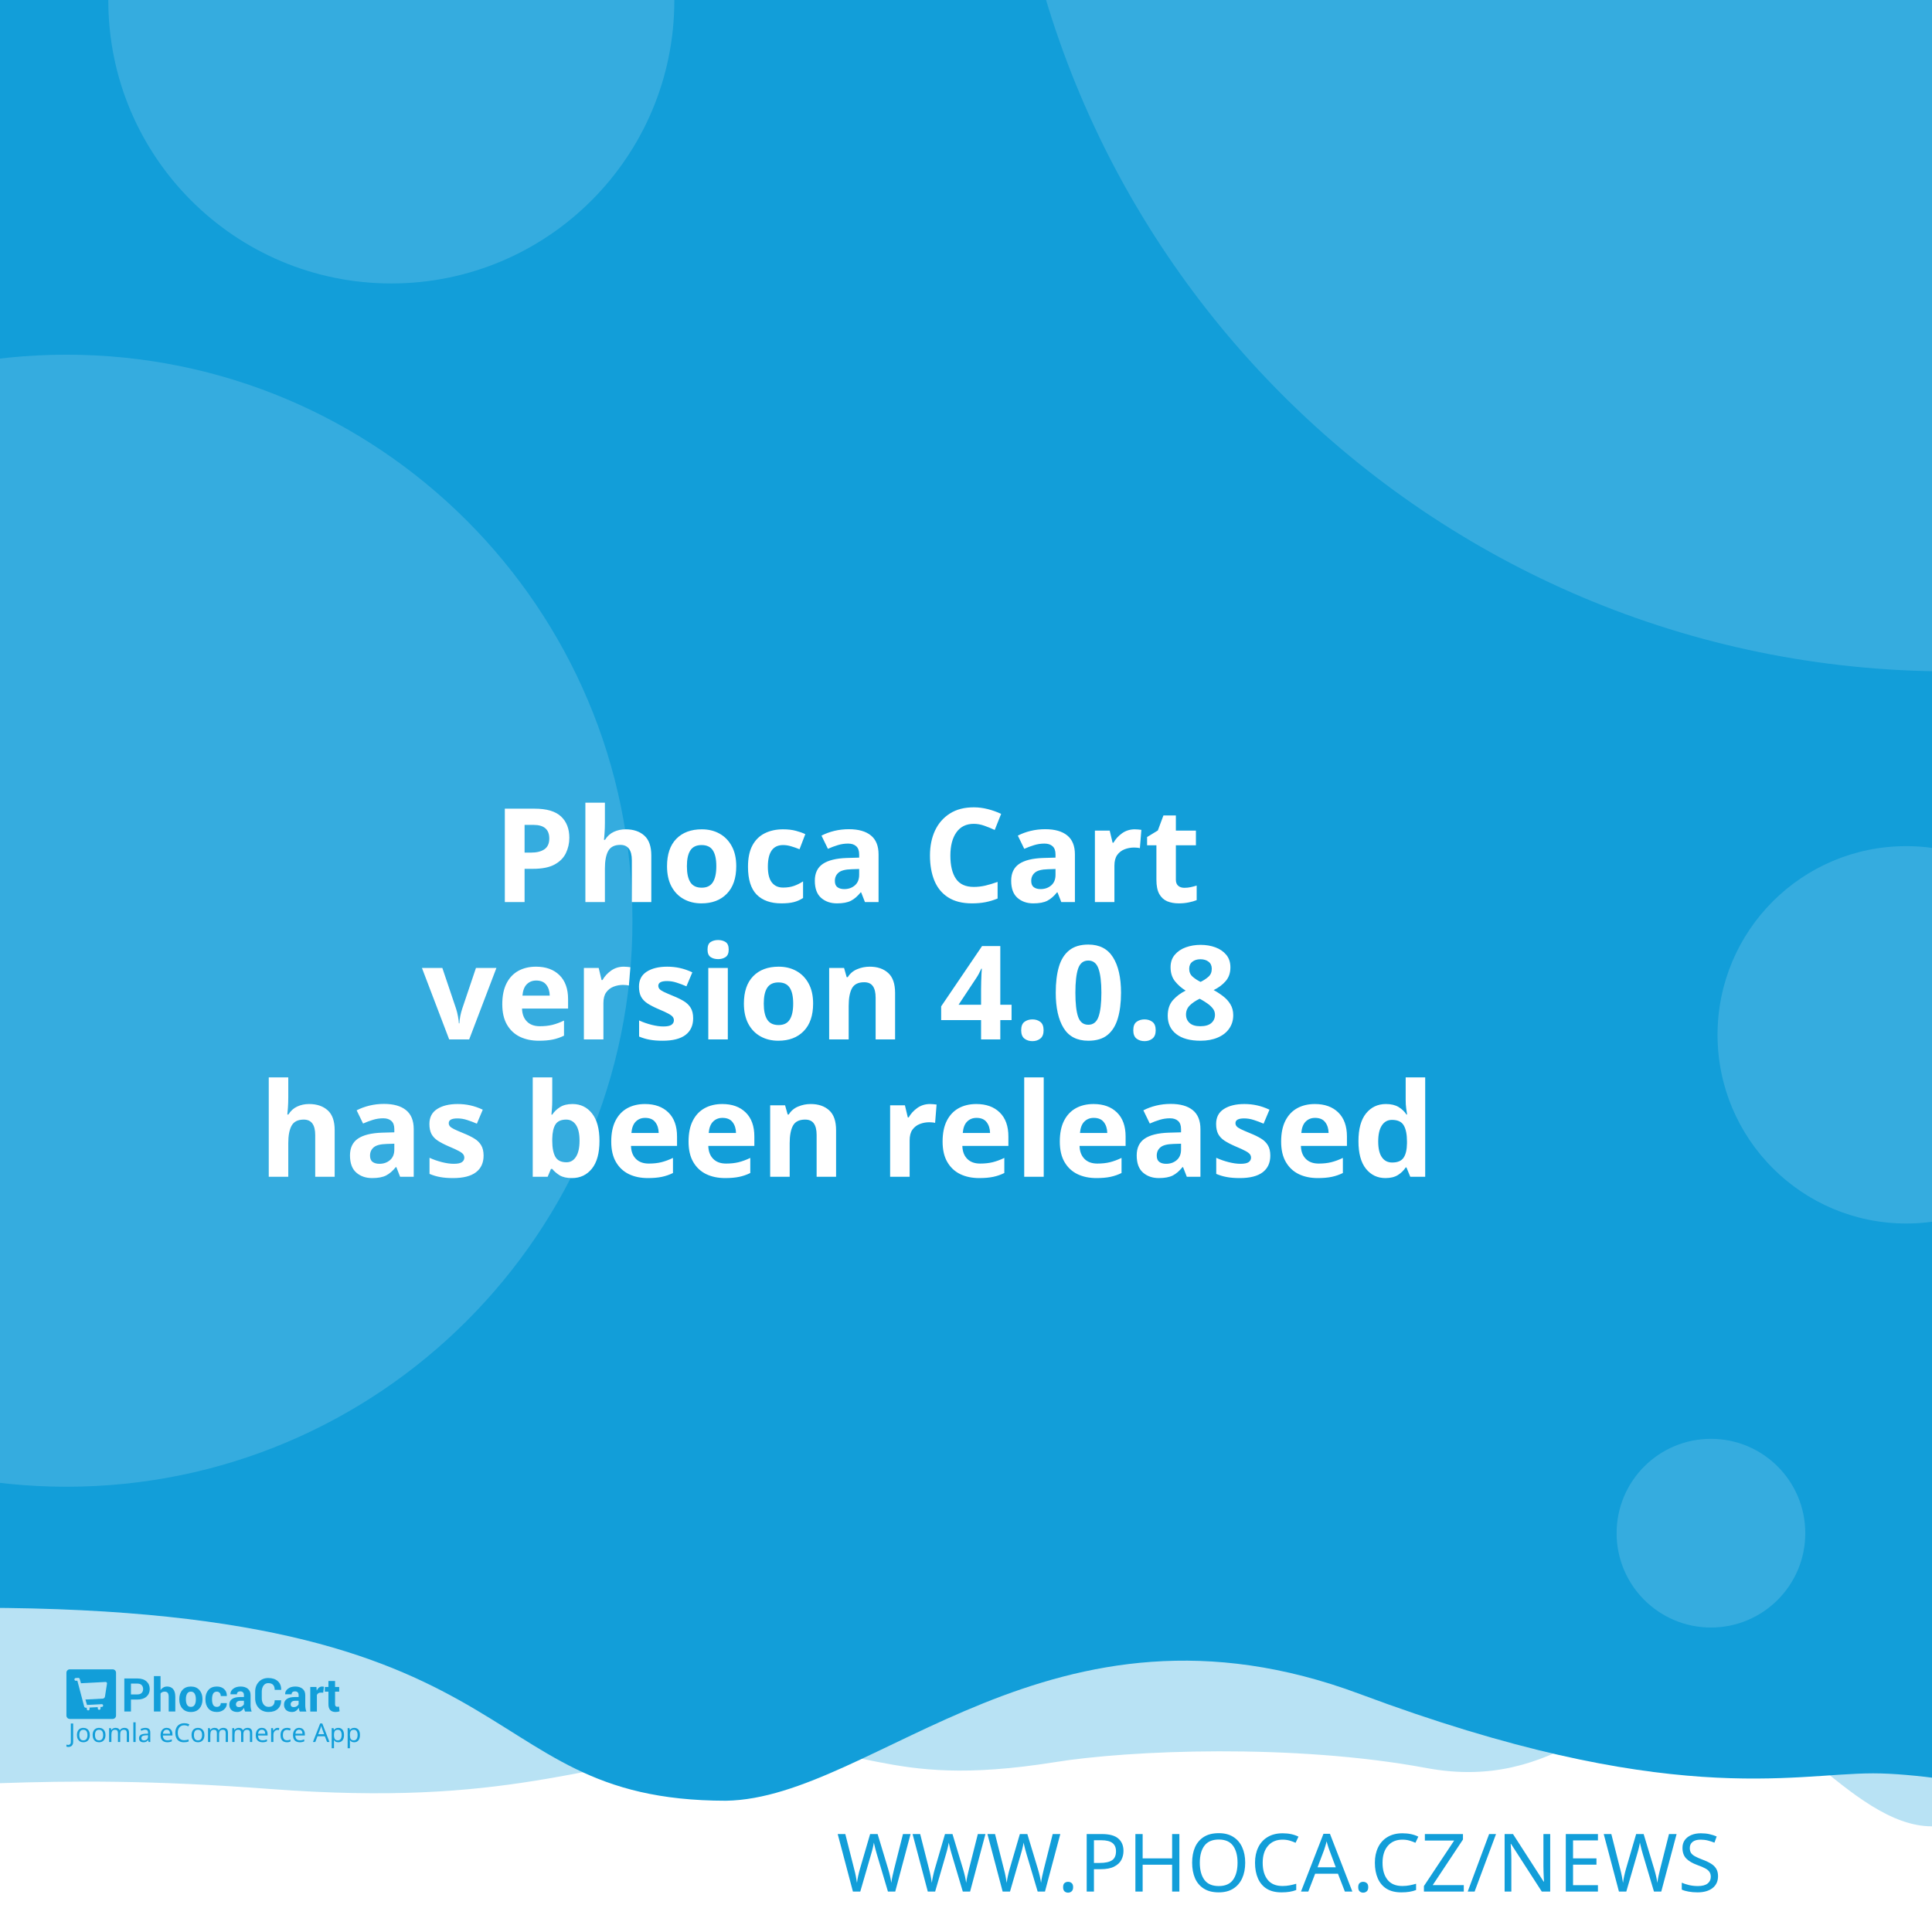
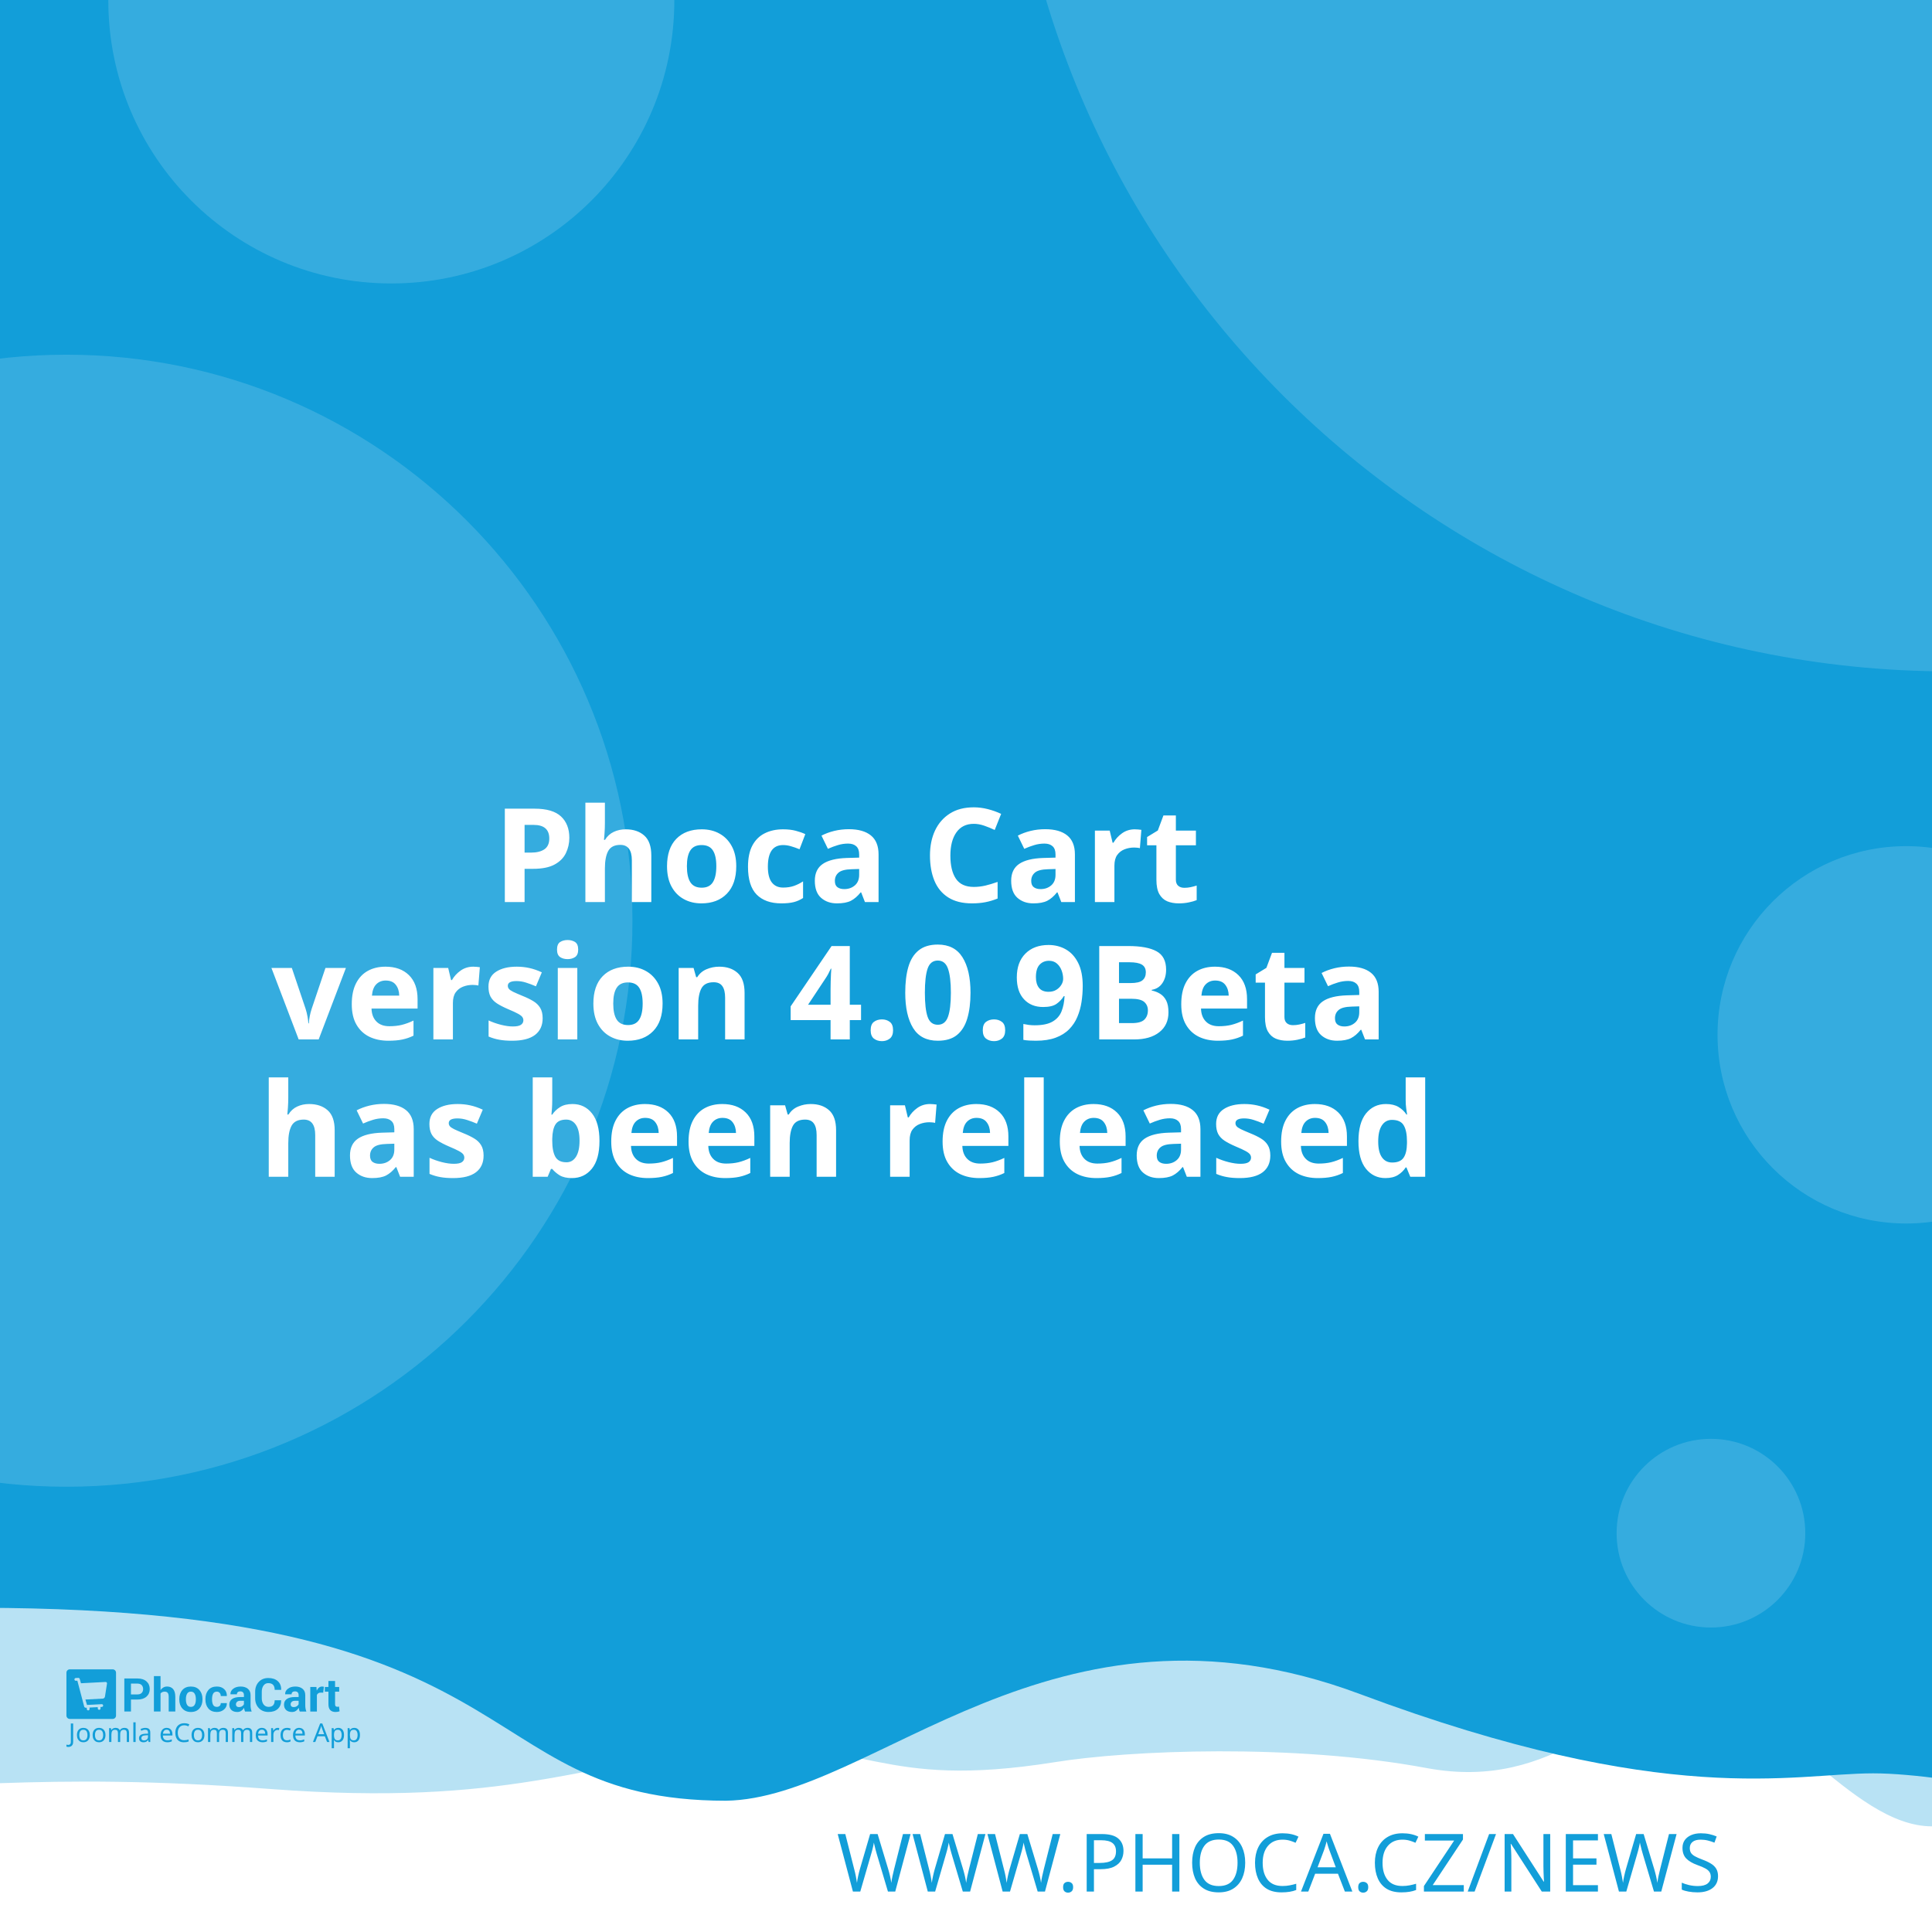
<svg xmlns="http://www.w3.org/2000/svg" width="512" height="512" viewBox="0 0 512 512" version="1.1" id="svg5">
  <defs id="defs2" />
  <g id="layer1">
    <path d="m -288.549,96.962 a 6.384,6.384 0 0 0 -6.384,6.384 v 81.087 a 6.384,6.384 0 0 0 6.384,6.384 h 81.083 a 6.384,6.384 0 0 0 6.384,-6.384 v -81.087 a 6.384,6.384 0 0 0 -6.384,-6.384 z m 16.084,16.188 c 0.591,-0.033 1.134,0.125 1.642,0.482 0.508,0.359 0.842,0.809 1.006,1.355 l 2.415,8.308 46.517,-2.44 c 0.829,-0.043 1.521,0.245 2.074,0.86 0.55,0.606 0.769,1.334 0.636,2.174 l -3.898,24.937 c -0.138,0.736 -0.57,1.497 -1.288,2.273 -0.719,0.787 -1.656,1.211 -2.797,1.272 l -32.861,1.721 3.038,10.253 27.775,-1.455 c 0.726,-0.04 1.351,0.178 1.887,0.648 0.523,0.483 0.803,1.086 0.844,1.812 0.038,0.726 -0.178,1.352 -0.648,1.887 -0.483,0.525 -1.086,0.806 -1.812,0.844 l -2.597,0.137 0.137,2.593 c 0.038,0.729 -0.178,1.356 -0.661,1.879 -0.472,0.535 -1.071,0.819 -1.8,0.856 -0.726,0.038 -1.353,-0.178 -1.879,-0.661 -0.535,-0.472 -0.814,-1.073 -0.852,-1.8 l -0.137,-2.593 -15.573,0.81 0.133,2.597 c 0.038,0.729 -0.176,1.356 -0.648,1.879 -0.483,0.535 -1.086,0.818 -1.812,0.856 -0.726,0.04 -1.352,-0.178 -1.887,-0.661 -0.525,-0.472 -0.806,-1.073 -0.844,-1.8 l -0.137,-2.597 -1.608,0.083 c -0.623,0.033 -1.193,-0.112 -1.721,-0.428 -0.515,-0.317 -0.883,-0.632 -1.11,-0.931 l -0.287,-0.507 -13.05,-49.343 -2.805,0.146 c -0.696,0.038 -1.312,-0.181 -1.858,-0.661 -0.545,-0.472 -0.835,-1.069 -0.873,-1.795 -0.038,-0.729 0.186,-1.353 0.682,-1.879 0.493,-0.535 1.083,-0.818 1.779,-0.856 z" style="fill:#ffffff;stroke-width:1;paint-order:stroke fill markers" id="path400" />
    <rect style="opacity:1;fill:#ffffff;stroke-width:5;stroke-linejoin:round;paint-order:stroke fill markers" id="rect723" width="512" height="512" x="0" y="0" />
    <path id="rect4460" style="opacity:0.3;fill:#129ed9;fill-opacity:1;stroke-width:5;stroke-linejoin:round;paint-order:stroke fill markers" d="M -256,4 H 768 v 480 c 0,0 -42.667,-10 -64,-10 -21.333,0 -42.408,10 -64,10 -21.592,0 -42.667,-10 -64,-10 -21.333,0 -42.408,10 -64,10 -21.592,0 -41.887,-34.701 -63.221,-34.701 -21.333,0 -35.645,25.795 -70.761,19.246 -35.116,-6.549 -78.862,-4.741 -98.515,-1.547 -47.289,7.533 -49.247,-6.724 -87.369,-3.311 -38.122,3.413 -56.921,15.193 -120.307,10.429 -63.387,-4.764 -84.091,0.698 -135.827,-0.116 -21.333,0 -42.408,10 -64,10 -21.592,0 -42.667,-10 -64,-10 -21.333,0 -64,10 -64,10 z" />
    <path id="rect4460-5" style="fill:#129ed9;fill-opacity:1;stroke-width:5;stroke-linejoin:round;paint-order:stroke fill markers" d="M -316,4.9999998e-7 H 708 V 480 c 0,0 -42.667,-10 -64,-10 -21.333,0 -42.408,10 -64,10 -21.592,0 -62.256,-10.048 -83.59,-10.048 -21.333,0 -54.449,9.448 -136.059,-21.03 -81.61,-30.478 -128.583,27.669 -167.971,28.291 -70.795,-0.042 -47.303,-54.288 -212.561,-50.983 C -185.439,429.534 -38.408,480 -60,480 c -21.592,0 -42.667,-10 -64,-10 -21.333,0 -42.408,10 -64,10 -21.592,0 -42.667,-10 -64,-10 -21.333,0 -64,10 -64,10 z" />
    <text xml:space="preserve" style="font-style:normal;font-weight:normal;font-size:21.333px;line-height:1.25;font-family:sans-serif;fill:#129ed9;fill-opacity:1;stroke:none" x="484.042" y="501.277" id="text2910-3-7">
      <tspan id="tspan2908-6-5" x="484.042" y="501.277" style="font-style:normal;font-variant:normal;font-weight:300;font-stretch:normal;font-size:21.333px;font-family:Montserrat;-inkscape-font-specification:'Montserrat Light';text-align:end;text-anchor:end;fill:#129ed9;fill-opacity:1">WWW.PHOCA.CZ/NEWS</tspan>
    </text>
    <text xml:space="preserve" style="font-style:normal;font-variant:normal;font-weight:600;font-stretch:normal;font-size:34.667px;line-height:1.05;font-family:Rubik;-inkscape-font-specification:'Rubik Semi-Bold';fill:#ffffff;fill-opacity:1;stroke:none" x="256" y="165" id="text11252">
      <tspan x="256" y="165" id="tspan403" style="text-align:center;text-anchor:middle" />
      <tspan x="256" y="202.659" style="font-size:34.667px;text-align:center;text-anchor:middle" id="tspan442" />
      <tspan x="256" y="239.059" style="font-size:34.667px;text-align:center;text-anchor:middle" id="tspan444">Phoca Cart</tspan>
-       <tspan x="256" y="275.459" id="tspan1992" style="font-size:34.667px;text-align:center;text-anchor:middle">version 4.0.8
+       <tspan x="256" y="275.459" id="tspan1992" style="font-size:34.667px;text-align:center;text-anchor:middle">version 4.0.9Beta
</tspan>
      <tspan x="256" y="311.859" id="tspan2906" style="font-size:34.667px;text-align:center;text-anchor:middle">has been released</tspan>
      <tspan x="256" y="348.259" id="tspan1994" style="font-size:34.667px" />
    </text>
    <circle style="opacity:0.15;fill:#ffffff;fill-opacity:1;stroke-width:5;stroke-linejoin:round;paint-order:stroke fill markers" id="path8376" cx="516.67" cy="-72.081" r="250" />
    <circle style="opacity:0.15;fill:#ffffff;fill-opacity:1;stroke-width:5;stroke-linejoin:round;paint-order:stroke fill markers" id="path8376-9" cx="17.604" cy="244" r="150" />
    <circle style="opacity:0.15;fill:#ffffff;fill-opacity:1;stroke-width:5;stroke-linejoin:round;paint-order:stroke fill markers" id="path8376-6" cx="103.704" cy="0.117" r="75" />
    <circle style="opacity:0.15;fill:#ffffff;fill-opacity:1;stroke-width:5;stroke-linejoin:round;paint-order:stroke fill markers" id="path8376-6-2" cx="505.168" cy="274.238" r="50" />
    <g id="g8950" transform="matrix(0.298069,0,0,0.298069,107.3348,335.2596)" style="fill:#129ed9;fill-opacity:1;stroke-width:3.355">
      <g id="g895" transform="translate(-301.0409,359.4151)" style="fill:#129ed9;fill-opacity:1;stroke-width:3.355">
        <g transform="matrix(1.3333,0,0,-1.3333,-75.59,850.15)" fill="#ffffff" image-rendering="optimizeQuality" id="g280" style="clip-rule:evenodd;fill:#129ed9;fill-opacity:1;stroke-width:8.934;shape-rendering:geometricPrecision">
          <path d="m 99.728,617.49 v -7.994 h -4.423 v 22.031 h 8.784 c 2.532,0 4.527,-0.646 5.979,-1.937 1.452,-1.291 2.181,-2.99 2.181,-5.097 0,-2.107 -0.729,-3.801 -2.181,-5.082 -1.452,-1.281 -3.446,-1.921 -5.979,-1.921 z m 0,3.408 h 4.361 c 1.23,0 2.165,0.336 2.801,1.002 0.635,0.671 0.951,1.523 0.951,2.561 0,1.059 -0.315,1.932 -0.946,2.623 -0.63,0.687 -1.566,1.033 -2.806,1.033 H 99.728 Z" id="path262" style="fill:#129ed9;fill-opacity:1;stroke-width:3.355" />
          <path d="m 119.45,623.79 c 0.517,0.749 1.147,1.327 1.891,1.746 0.749,0.418 1.576,0.63 2.485,0.63 1.705,0 3.043,-0.568 4.02,-1.704 0.971,-1.131 1.457,-2.887 1.457,-5.252 v -9.714 h -4.418 v 9.76 c 0,1.276 -0.227,2.174 -0.677,2.706 -0.445,0.532 -1.116,0.795 -2.005,0.795 -0.605,0 -1.137,-0.108 -1.602,-0.325 -0.465,-0.217 -0.847,-0.522 -1.152,-0.919 v -12.017 h -4.418 v 23.611 h 4.418 z" id="path264" style="fill:#129ed9;fill-opacity:1;stroke-width:3.355" />
          <path d="m 131.96,617.83 c 0,2.438 0.682,4.436 2.046,5.996 1.359,1.554 3.25,2.334 5.663,2.334 2.418,0 4.315,-0.774 5.689,-2.329 1.375,-1.549 2.062,-3.553 2.062,-6.001 v -0.32 c 0,-2.458 -0.687,-4.462 -2.051,-6.011 -1.369,-1.544 -3.261,-2.319 -5.674,-2.319 -2.418,0 -4.315,0.775 -5.684,2.319 -1.364,1.549 -2.051,3.553 -2.051,6.011 z m 4.408,-0.31 c 0,-1.487 0.264,-2.68 0.785,-3.584 0.527,-0.899 1.375,-1.348 2.542,-1.348 1.142,0 1.979,0.454 2.506,1.358 0.532,0.904 0.796,2.097 0.796,3.574 v 0.315 c 0,1.446 -0.269,2.629 -0.801,3.542 -0.537,0.914 -1.38,1.374 -2.527,1.374 -1.142,0 -1.979,-0.46 -2.506,-1.379 -0.532,-0.919 -0.796,-2.102 -0.796,-3.537 z" id="path266" style="fill:#129ed9;fill-opacity:1;stroke-width:3.355" />
          <path d="m 157.01,612.59 c 0.79,0 1.421,0.227 1.891,0.682 0.475,0.454 0.713,1.064 0.713,1.828 h 4.015 l 0.041,-0.093 c 0.041,-1.653 -0.579,-3.037 -1.871,-4.152 -1.287,-1.116 -2.883,-1.673 -4.79,-1.673 -2.439,0 -4.325,0.769 -5.648,2.314 -1.318,1.544 -1.979,3.522 -1.979,5.944 v 0.449 c 0,2.412 0.656,4.395 1.974,5.944 1.317,1.554 3.198,2.329 5.638,2.329 2.02,0 3.648,-0.573 4.883,-1.725 1.235,-1.151 1.835,-2.664 1.793,-4.539 l -0.031,-0.088 h -4.026 c 0,0.842 -0.233,1.544 -0.698,2.107 -0.46,0.558 -1.101,0.837 -1.922,0.837 -1.168,0 -1.995,-0.454 -2.475,-1.358 -0.476,-0.904 -0.718,-2.071 -0.718,-3.496 v -0.454 c 0,-1.456 0.243,-2.628 0.718,-3.522 0.48,-0.888 1.312,-1.332 2.491,-1.332" id="path268" style="fill:#129ed9;fill-opacity:1;stroke-width:3.355" />
          <path d="m 175.8,609.49 c -0.165,0.372 -0.305,0.764 -0.419,1.183 -0.119,0.413 -0.202,0.837 -0.248,1.27 -0.455,-0.8 -1.054,-1.456 -1.798,-1.978 -0.739,-0.521 -1.628,-0.785 -2.656,-0.785 -1.715,0 -3.038,0.439 -3.963,1.322 -0.93,0.883 -1.395,2.086 -1.395,3.604 0,1.606 0.62,2.845 1.855,3.729 1.235,0.883 3.038,1.322 5.41,1.322 h 2.47 v 1.301 c 0,0.785 -0.207,1.394 -0.62,1.828 -0.413,0.434 -1.023,0.651 -1.834,0.651 -0.713,0 -1.266,-0.175 -1.653,-0.522 -0.393,-0.346 -0.584,-0.826 -0.584,-1.446 l -4.268,0.016 -0.016,0.093 c -0.072,1.379 0.527,2.572 1.798,3.579 1.271,1.002 2.946,1.503 5.013,1.503 1.958,0 3.545,-0.496 4.769,-1.492 1.22,-0.992 1.829,-2.406 1.829,-4.24 v -6.76 c 0,-0.769 0.062,-1.492 0.176,-2.164 0.119,-0.676 0.299,-1.348 0.553,-2.014 z m -4.046,2.943 c 0.78,0 1.468,0.191 2.077,0.574 0.605,0.382 1.013,0.826 1.225,1.332 v 2.308 h -2.47 c -0.935,0 -1.648,-0.232 -2.134,-0.702 -0.481,-0.47 -0.724,-1.033 -0.724,-1.699 0,-0.542 0.181,-0.981 0.542,-1.312 0.367,-0.336 0.858,-0.501 1.483,-0.501" id="path270" style="fill:#129ed9;fill-opacity:1;stroke-width:3.355" />
          <path d="m 199.84,617.01 0.031,-0.088 c 0.041,-2.37 -0.682,-4.25 -2.17,-5.645 -1.488,-1.394 -3.555,-2.091 -6.201,-2.091 -2.656,0 -4.811,0.852 -6.464,2.556 -1.653,1.704 -2.486,3.894 -2.486,6.579 v 4.369 c 0,2.67 0.812,4.86 2.424,6.574 1.617,1.715 3.715,2.572 6.299,2.572 2.723,0 4.852,-0.697 6.386,-2.097 1.535,-1.399 2.284,-3.305 2.243,-5.717 l -0.031,-0.088 h -4.299 c 0,1.451 -0.346,2.561 -1.044,3.336 -0.698,0.769 -1.783,1.157 -3.255,1.157 -1.323,0 -2.372,-0.537 -3.147,-1.606 -0.78,-1.074 -1.168,-2.438 -1.168,-4.1 v -4.39 c 0,-1.683 0.408,-3.057 1.225,-4.131 0.822,-1.069 1.922,-1.606 3.317,-1.606 1.38,0 2.403,0.372 3.064,1.11 0.661,0.744 0.992,1.844 0.992,3.305 z" id="path272" style="fill:#129ed9;fill-opacity:1;stroke-width:3.355" />
          <path d="m 212.27,609.49 c -0.165,0.372 -0.305,0.764 -0.419,1.183 -0.119,0.413 -0.202,0.837 -0.248,1.27 -0.455,-0.8 -1.054,-1.456 -1.798,-1.978 -0.739,-0.521 -1.628,-0.785 -2.656,-0.785 -1.716,0 -3.038,0.439 -3.963,1.322 -0.93,0.883 -1.395,2.086 -1.395,3.604 0,1.606 0.62,2.845 1.855,3.729 1.235,0.883 3.039,1.322 5.41,1.322 h 2.47 v 1.301 c 0,0.785 -0.207,1.394 -0.62,1.828 -0.413,0.434 -1.023,0.651 -1.834,0.651 -0.713,0 -1.266,-0.175 -1.654,-0.522 -0.393,-0.346 -0.584,-0.826 -0.584,-1.446 l -4.268,0.016 -0.016,0.093 c -0.072,1.379 0.527,2.572 1.798,3.579 1.271,1.002 2.945,1.503 5.013,1.503 1.958,0 3.545,-0.496 4.769,-1.492 1.22,-0.992 1.829,-2.406 1.829,-4.24 v -6.76 c 0,-0.769 0.062,-1.492 0.176,-2.164 0.119,-0.676 0.3,-1.348 0.553,-2.014 z m -4.046,2.943 c 0.78,0 1.468,0.191 2.077,0.574 0.605,0.382 1.013,0.826 1.224,1.332 v 2.308 h -2.47 c -0.935,0 -1.649,-0.232 -2.134,-0.702 -0.481,-0.47 -0.723,-1.033 -0.723,-1.699 0,-0.542 0.181,-0.981 0.542,-1.312 0.367,-0.336 0.858,-0.501 1.483,-0.501" id="path274" style="fill:#129ed9;fill-opacity:1;stroke-width:3.355" />
          <path d="m 227.92,622.06 -1.617,0.046 c -0.656,0 -1.199,-0.134 -1.623,-0.408 -0.423,-0.274 -0.744,-0.656 -0.966,-1.152 v -11.052 h -4.408 v 16.36 h 4.103 l 0.196,-2.422 c 0.382,0.857 0.883,1.528 1.494,2.009 0.61,0.48 1.312,0.723 2.108,0.723 0.223,0 0.429,-0.015 0.615,-0.052 0.186,-0.036 0.377,-0.077 0.568,-0.129 z" id="path276" style="fill:#129ed9;fill-opacity:1;stroke-width:3.355" />
          <path d="m 235.83,629.86 v -4.007 h 2.754 v -3.099 H 235.83 v -8.33 c 0,-0.635 0.129,-1.09 0.393,-1.363 0.263,-0.274 0.615,-0.408 1.059,-0.408 0.232,0 0.434,0.01 0.599,0.036 0.166,0.026 0.362,0.072 0.579,0.129 l 0.383,-3.181 c -0.445,-0.155 -0.878,-0.268 -1.302,-0.341 -0.424,-0.078 -0.884,-0.114 -1.38,-0.114 -1.524,0 -2.697,0.418 -3.519,1.255 -0.822,0.837 -1.235,2.159 -1.235,3.977 v 8.34 h -2.392 v 3.099 h 2.392 v 4.007 z" id="path278" style="fill:#129ed9;fill-opacity:1;stroke-width:3.355" />
        </g>
        <g fill="#ffffff" fill-rule="evenodd" image-rendering="optimizeQuality" stroke-width="1.934" aria-label="Joomla eCommerce App" id="g318" style="clip-rule:evenodd;fill:#129ed9;fill-opacity:1;shape-rendering:geometricPrecision">
          <path d="M 1.704,69 Q 1.151,69 0.736,68.908 0.321,68.839 -0.002,68.7 v -1.752 q 0.369,0.092 0.784,0.161 0.415,0.069 0.876,0.069 0.576,0 1.083,-0.231 0.53,-0.231 0.853,-0.807 0.323,-0.576 0.323,-1.614 v -16.368 h 2.075 v 16.206 q 0,2.374 -1.176,3.504 -1.176,1.13 -3.112,1.13 z" id="path282" style="fill:#129ed9;fill-opacity:1;stroke-width:1.934" />
          <path d="m 20.792,58.419 q 0,3.066 -1.568,4.749 -1.545,1.683 -4.196,1.683 -1.637,0 -2.928,-0.738 -1.268,-0.761 -2.006,-2.19 -0.738,-1.452 -0.738,-3.504 0,-3.066 1.545,-4.726 1.545,-1.66 4.196,-1.66 1.683,0 2.951,0.761 1.291,0.738 2.006,2.167 0.738,1.406 0.738,3.458 z m -9.336,0 q 0,2.19 0.853,3.481 0.876,1.268 2.766,1.268 1.867,0 2.743,-1.268 0.876,-1.291 0.876,-3.481 0,-2.19 -0.876,-3.435 -0.876,-1.245 -2.766,-1.245 -1.89,0 -2.743,1.245 -0.853,1.245 -0.853,3.435 z" id="path284" style="fill:#129ed9;fill-opacity:1;stroke-width:1.934" />
          <path d="m 34.739,58.419 q 0,3.066 -1.568,4.749 -1.545,1.683 -4.196,1.683 -1.637,0 -2.928,-0.738 -1.268,-0.761 -2.006,-2.19 -0.738,-1.452 -0.738,-3.504 0,-3.066 1.545,-4.726 1.545,-1.66 4.196,-1.66 1.683,0 2.951,0.761 1.291,0.738 2.006,2.167 0.738,1.406 0.738,3.458 z m -9.336,0 q 0,2.19 0.853,3.481 0.876,1.268 2.766,1.268 1.867,0 2.743,-1.268 0.876,-1.291 0.876,-3.481 0,-2.19 -0.876,-3.435 -0.876,-1.245 -2.766,-1.245 -1.89,0 -2.743,1.245 -0.853,1.245 -0.853,3.435 z" id="path286" style="fill:#129ed9;fill-opacity:1;stroke-width:1.934" />
          <path d="m 51.499,52.033 q 2.098,0 3.135,1.083 1.037,1.06 1.037,3.458 V 64.62 H 53.666 v -7.953 q 0,-2.928 -2.513,-2.928 -1.798,0 -2.582,1.037 -0.761,1.037 -0.761,3.02 V 64.62 h -2.006 v -7.953 q 0,-2.928 -2.536,-2.928 -1.867,0 -2.582,1.153 -0.715,1.153 -0.715,3.32 v 6.409 h -2.029 v -12.356 h 1.637 l 0.3,1.683 h 0.115 q 0.576,-0.968 1.545,-1.429 0.991,-0.484 2.098,-0.484 2.905,0 3.781,2.075 h 0.115 q 0.622,-1.06 1.683,-1.568 1.083,-0.507 2.282,-0.507 z" id="path288" style="fill:#129ed9;fill-opacity:1;stroke-width:1.934" />
          <path d="M 61.527,64.62 H 59.498 V 47.1 h 2.029 z" id="path290" style="fill:#129ed9;fill-opacity:1;stroke-width:1.934" />
          <path d="m 70.126,52.056 q 2.259,0 3.343,0.991 1.083,0.991 1.083,3.158 v 8.414 h -1.475 l -0.392,-1.752 h -0.092 q -0.807,1.014 -1.706,1.498 -0.876,0.484 -2.444,0.484 -1.683,0 -2.789,-0.876 -1.107,-0.899 -1.107,-2.789 0,-1.844 1.452,-2.836 1.452,-1.014 4.472,-1.107 l 2.098,-0.069 v -0.738 q 0,-1.545 -0.669,-2.144 -0.669,-0.599 -1.89,-0.599 -0.968,0 -1.844,0.3 -0.876,0.277 -1.637,0.645 l -0.622,-1.522 q 0.807,-0.438 1.913,-0.738 1.107,-0.323 2.305,-0.323 z m 0.599,6.593 q -2.305,0.092 -3.204,0.738 -0.876,0.645 -0.876,1.821 0,1.037 0.622,1.522 0.645,0.484 1.637,0.484 1.568,0 2.605,-0.853 1.037,-0.876 1.037,-2.674 v -1.107 z" id="path292" style="fill:#129ed9;fill-opacity:1;stroke-width:1.934" />
          <path d="m 89.144,52.033 q 1.591,0 2.72,0.692 1.153,0.692 1.752,1.96 0.622,1.245 0.622,2.928 v 1.222 h -8.46 q 0.046,2.098 1.06,3.204 1.037,1.083 2.882,1.083 1.176,0 2.075,-0.207 0.922,-0.231 1.89,-0.645 v 1.775 q -0.945,0.415 -1.867,0.599 -0.922,0.207 -2.19,0.207 -1.752,0 -3.112,-0.715 -1.337,-0.715 -2.098,-2.121 -0.738,-1.429 -0.738,-3.481 0,-2.029 0.669,-3.481 0.692,-1.452 1.913,-2.236 1.245,-0.784 2.882,-0.784 z m -0.023,1.66 q -1.452,0 -2.305,0.945 -0.83,0.922 -0.991,2.582 h 6.293 q -0.023,-1.568 -0.738,-2.536 -0.715,-0.991 -2.259,-0.991 z" id="path294" style="fill:#129ed9;fill-opacity:1;stroke-width:1.934" />
          <path d="m 104.71,49.751 q -2.651,0 -4.173,1.775 -1.522,1.775 -1.522,4.864 0,3.066 1.406,4.864 1.429,1.775 4.265,1.775 1.083,0 2.052,-0.184 0.968,-0.184 1.89,-0.461 v 1.798 q -0.922,0.346 -1.913,0.507 -0.968,0.161 -2.328,0.161 -2.513,0 -4.196,-1.037 -1.683,-1.037 -2.536,-2.951 -0.83,-1.913 -0.83,-4.495 0,-2.49 0.899,-4.38 0.922,-1.913 2.697,-2.974 1.775,-1.083 4.311,-1.083 2.605,0 4.541,0.968 l -0.83,1.752 q -0.761,-0.346 -1.706,-0.622 -0.922,-0.277 -2.029,-0.277 z" id="path296" style="fill:#129ed9;fill-opacity:1;stroke-width:1.934" />
          <path d="m 122.69,58.419 q 0,3.066 -1.568,4.749 -1.545,1.683 -4.196,1.683 -1.637,0 -2.928,-0.738 -1.268,-0.761 -2.006,-2.19 -0.738,-1.452 -0.738,-3.504 0,-3.066 1.545,-4.726 1.545,-1.66 4.196,-1.66 1.683,0 2.951,0.761 1.291,0.738 2.006,2.167 0.738,1.406 0.738,3.458 z m -9.336,0 q 0,2.19 0.853,3.481 0.876,1.268 2.766,1.268 1.867,0 2.743,-1.268 0.876,-1.291 0.876,-3.481 0,-2.19 -0.876,-3.435 -0.876,-1.245 -2.766,-1.245 -1.89,0 -2.743,1.245 -0.853,1.245 -0.853,3.435 z" id="path298" style="fill:#129ed9;fill-opacity:1;stroke-width:1.934" />
          <path d="m 139.45,52.033 q 2.098,0 3.135,1.083 1.037,1.06 1.037,3.458 V 64.62 h -2.006 v -7.953 q 0,-2.928 -2.513,-2.928 -1.798,0 -2.582,1.037 -0.761,1.037 -0.761,3.02 V 64.62 h -2.006 v -7.953 q 0,-2.928 -2.536,-2.928 -1.867,0 -2.582,1.153 -0.715,1.153 -0.715,3.32 v 6.409 h -2.029 v -12.356 h 1.637 l 0.3,1.683 h 0.115 q 0.576,-0.968 1.545,-1.429 0.991,-0.484 2.098,-0.484 2.905,0 3.781,2.075 h 0.115 q 0.622,-1.06 1.683,-1.568 1.083,-0.507 2.282,-0.507 z" id="path300" style="fill:#129ed9;fill-opacity:1;stroke-width:1.934" />
          <path d="m 161,52.033 q 2.098,0 3.135,1.083 1.037,1.06 1.037,3.458 V 64.62 h -2.006 v -7.953 q 0,-2.928 -2.513,-2.928 -1.798,0 -2.582,1.037 -0.761,1.037 -0.761,3.02 V 64.62 h -2.006 v -7.953 q 0,-2.928 -2.536,-2.928 -1.867,0 -2.582,1.153 -0.715,1.153 -0.715,3.32 v 6.409 h -2.029 v -12.356 h 1.637 l 0.3,1.683 h 0.115 q 0.576,-0.968 1.545,-1.429 0.991,-0.484 2.098,-0.484 2.905,0 3.781,2.075 h 0.115 q 0.622,-1.06 1.683,-1.568 1.083,-0.507 2.282,-0.507 z" id="path302" style="fill:#129ed9;fill-opacity:1;stroke-width:1.934" />
          <path d="m 173.77,52.033 q 1.591,0 2.72,0.692 1.153,0.692 1.752,1.96 0.622,1.245 0.622,2.928 v 1.222 h -8.46 q 0.046,2.098 1.06,3.204 1.037,1.083 2.882,1.083 1.176,0 2.075,-0.207 0.922,-0.231 1.89,-0.645 v 1.775 q -0.945,0.415 -1.867,0.599 -0.922,0.207 -2.19,0.207 -1.752,0 -3.112,-0.715 -1.337,-0.715 -2.098,-2.121 -0.738,-1.429 -0.738,-3.481 0,-2.029 0.669,-3.481 0.692,-1.452 1.913,-2.236 1.245,-0.784 2.882,-0.784 z m -0.023,1.66 q -1.452,0 -2.305,0.945 -0.83,0.922 -0.991,2.582 h 6.293 q -0.023,-1.568 -0.738,-2.536 -0.715,-0.991 -2.259,-0.991 z" id="path304" style="fill:#129ed9;fill-opacity:1;stroke-width:1.934" />
          <path d="m 187.76,52.033 q 0.346,0 0.738,0.046 0.415,0.023 0.715,0.092 l -0.254,1.867 q -0.3,-0.069 -0.669,-0.115 -0.346,-0.046 -0.669,-0.046 -0.945,0 -1.775,0.53 -0.83,0.507 -1.337,1.452 -0.484,0.922 -0.484,2.167 v 6.593 h -2.029 v -12.356 h 1.66 l 0.231,2.259 h 0.092 q 0.599,-1.014 1.545,-1.752 0.945,-0.738 2.236,-0.738 z" id="path306" style="fill:#129ed9;fill-opacity:1;stroke-width:1.934" />
          <path d="m 196.02,64.851 q -1.637,0 -2.928,-0.669 -1.268,-0.669 -2.006,-2.075 -0.715,-1.406 -0.715,-3.596 0,-2.282 0.761,-3.712 0.761,-1.429 2.052,-2.098 1.314,-0.669 2.974,-0.669 0.945,0 1.821,0.207 0.876,0.184 1.429,0.461 l -0.622,1.683 q -0.553,-0.207 -1.291,-0.392 -0.738,-0.184 -1.383,-0.184 -3.642,0 -3.642,4.68 0,2.236 0.876,3.435 0.899,1.176 2.651,1.176 1.014,0 1.775,-0.207 0.784,-0.207 1.429,-0.507 v 1.798 q -0.622,0.323 -1.383,0.484 -0.738,0.184 -1.798,0.184 z" id="path308" style="fill:#129ed9;fill-opacity:1;stroke-width:1.934" />
          <path d="m 206.9,52.033 q 1.591,0 2.72,0.692 1.153,0.692 1.752,1.96 0.622,1.245 0.622,2.928 v 1.222 h -8.46 q 0.046,2.098 1.06,3.204 1.037,1.083 2.882,1.083 1.176,0 2.075,-0.207 0.922,-0.231 1.89,-0.645 v 1.775 q -0.945,0.415 -1.867,0.599 -0.922,0.207 -2.19,0.207 -1.752,0 -3.112,-0.715 -1.337,-0.715 -2.098,-2.121 -0.738,-1.429 -0.738,-3.481 0,-2.029 0.669,-3.481 0.692,-1.452 1.913,-2.236 1.245,-0.784 2.882,-0.784 z m -0.023,1.66 q -1.452,0 -2.305,0.945 -0.83,0.922 -0.991,2.582 h 6.293 q -0.023,-1.568 -0.738,-2.536 -0.715,-0.991 -2.259,-0.991 z" id="path310" style="fill:#129ed9;fill-opacity:1;stroke-width:1.934" />
          <path d="m 231.73,64.62 -1.983,-5.095 h -6.524 l -1.96,5.095 h -2.098 l 6.432,-16.529 h 1.867 l 6.409,16.529 z m -4.449,-11.918 q -0.069,-0.184 -0.231,-0.669 -0.161,-0.484 -0.323,-0.991 -0.138,-0.53 -0.231,-0.807 -0.161,0.715 -0.369,1.406 -0.207,0.669 -0.346,1.06 l -1.867,4.979 h 5.21 z" id="path312" style="fill:#129ed9;fill-opacity:1;stroke-width:1.934" />
          <path d="m 241.73,52.033 q 2.282,0 3.665,1.591 1.406,1.591 1.406,4.795 0,3.158 -1.406,4.795 -1.383,1.637 -3.688,1.637 -1.429,0 -2.374,-0.53 -0.922,-0.553 -1.452,-1.268 h -0.138 q 0.046,0.392 0.092,0.991 0.046,0.599 0.046,1.037 v 5.072 h -2.029 v -17.889 h 1.66 l 0.277,1.683 h 0.092 q 0.553,-0.807 1.452,-1.36 0.899,-0.553 2.397,-0.553 z m -0.369,1.706 q -1.89,0 -2.674,1.06 -0.761,1.06 -0.807,3.227 v 0.392 q 0,2.282 0.738,3.527 0.761,1.222 2.789,1.222 1.13,0 1.844,-0.622 0.738,-0.622 1.083,-1.683 0.369,-1.083 0.369,-2.467 0,-2.121 -0.83,-3.389 -0.807,-1.268 -2.513,-1.268 z" id="path314" style="fill:#129ed9;fill-opacity:1;stroke-width:1.934" />
          <path d="m 255.91,52.033 q 2.282,0 3.665,1.591 1.406,1.591 1.406,4.795 0,3.158 -1.406,4.795 -1.383,1.637 -3.688,1.637 -1.429,0 -2.374,-0.53 -0.922,-0.553 -1.452,-1.268 h -0.138 q 0.046,0.392 0.092,0.991 0.046,0.599 0.046,1.037 v 5.072 h -2.029 v -17.889 h 1.66 l 0.277,1.683 h 0.092 q 0.553,-0.807 1.452,-1.36 0.899,-0.553 2.397,-0.553 z m -0.369,1.706 q -1.89,0 -2.674,1.06 -0.761,1.06 -0.807,3.227 v 0.392 q 0,2.282 0.738,3.527 0.761,1.222 2.789,1.222 1.13,0 1.844,-0.622 0.738,-0.622 1.083,-1.683 0.369,-1.083 0.369,-2.467 0,-2.121 -0.83,-3.389 -0.807,-1.268 -2.513,-1.268 z" id="path316" style="fill:#129ed9;fill-opacity:1;stroke-width:1.934" />
        </g>
        <path d="M 3,0 A 3,3 0 0 0 0,3 v 38.107 a 3,3 0 0 0 3,3 h 38.105 a 3,3 0 0 0 3,-3 V 3 a 3,3 0 0 0 -3,-3 z m 7.559,7.607 c 0.278,-0.015 0.533,0.059 0.771,0.227 0.239,0.169 0.396,0.38 0.473,0.637 l 1.135,3.904 21.861,-1.147 c 0.39,-0.02 0.715,0.115 0.975,0.404 0.259,0.285 0.361,0.627 0.299,1.022 l -1.832,11.719 c -0.065,0.346 -0.268,0.703 -0.605,1.068 -0.338,0.37 -0.778,0.569 -1.315,0.598 l -15.443,0.809 1.428,4.818 13.053,-0.684 c 0.341,-0.019 0.635,0.084 0.887,0.305 0.246,0.227 0.378,0.51 0.396,0.852 0.018,0.341 -0.084,0.635 -0.305,0.887 -0.227,0.247 -0.51,0.379 -0.852,0.396 l -1.221,0.064 0.064,1.219 c 0.018,0.343 -0.084,0.637 -0.311,0.883 -0.222,0.252 -0.503,0.385 -0.846,0.402 -0.341,0.018 -0.636,-0.084 -0.883,-0.311 -0.252,-0.222 -0.383,-0.504 -0.4,-0.846 l -0.064,-1.219 -7.318,0.381 0.062,1.221 c 0.018,0.343 -0.083,0.637 -0.305,0.883 -0.227,0.252 -0.51,0.384 -0.852,0.402 -0.341,0.019 -0.635,-0.084 -0.887,-0.311 -0.247,-0.222 -0.379,-0.504 -0.396,-0.846 l -0.064,-1.221 -0.756,0.039 c -0.293,0.015 -0.561,-0.052 -0.809,-0.201 -0.242,-0.149 -0.415,-0.297 -0.521,-0.438 l -0.135,-0.238 -6.133,-23.189 -1.318,0.068 C 8.066,10.184 7.776,10.082 7.52,9.856 7.263,9.634 7.127,9.354 7.11,9.012 7.092,8.67 7.197,8.377 7.43,8.13 7.661,7.878 7.939,7.745 8.266,7.727 Z" fill="#ffffff" style="fill:#129ed9;fill-opacity:1;stroke-width:8.934;paint-order:stroke fill markers" id="path334" />
      </g>
    </g>
    <circle style="opacity:0.15;fill:#ffffff;fill-opacity:1;stroke-width:5;stroke-linejoin:round;paint-order:stroke fill markers" id="path8376-6-2-1" cx="453.421" cy="406.309" r="25" />
  </g>
</svg>
